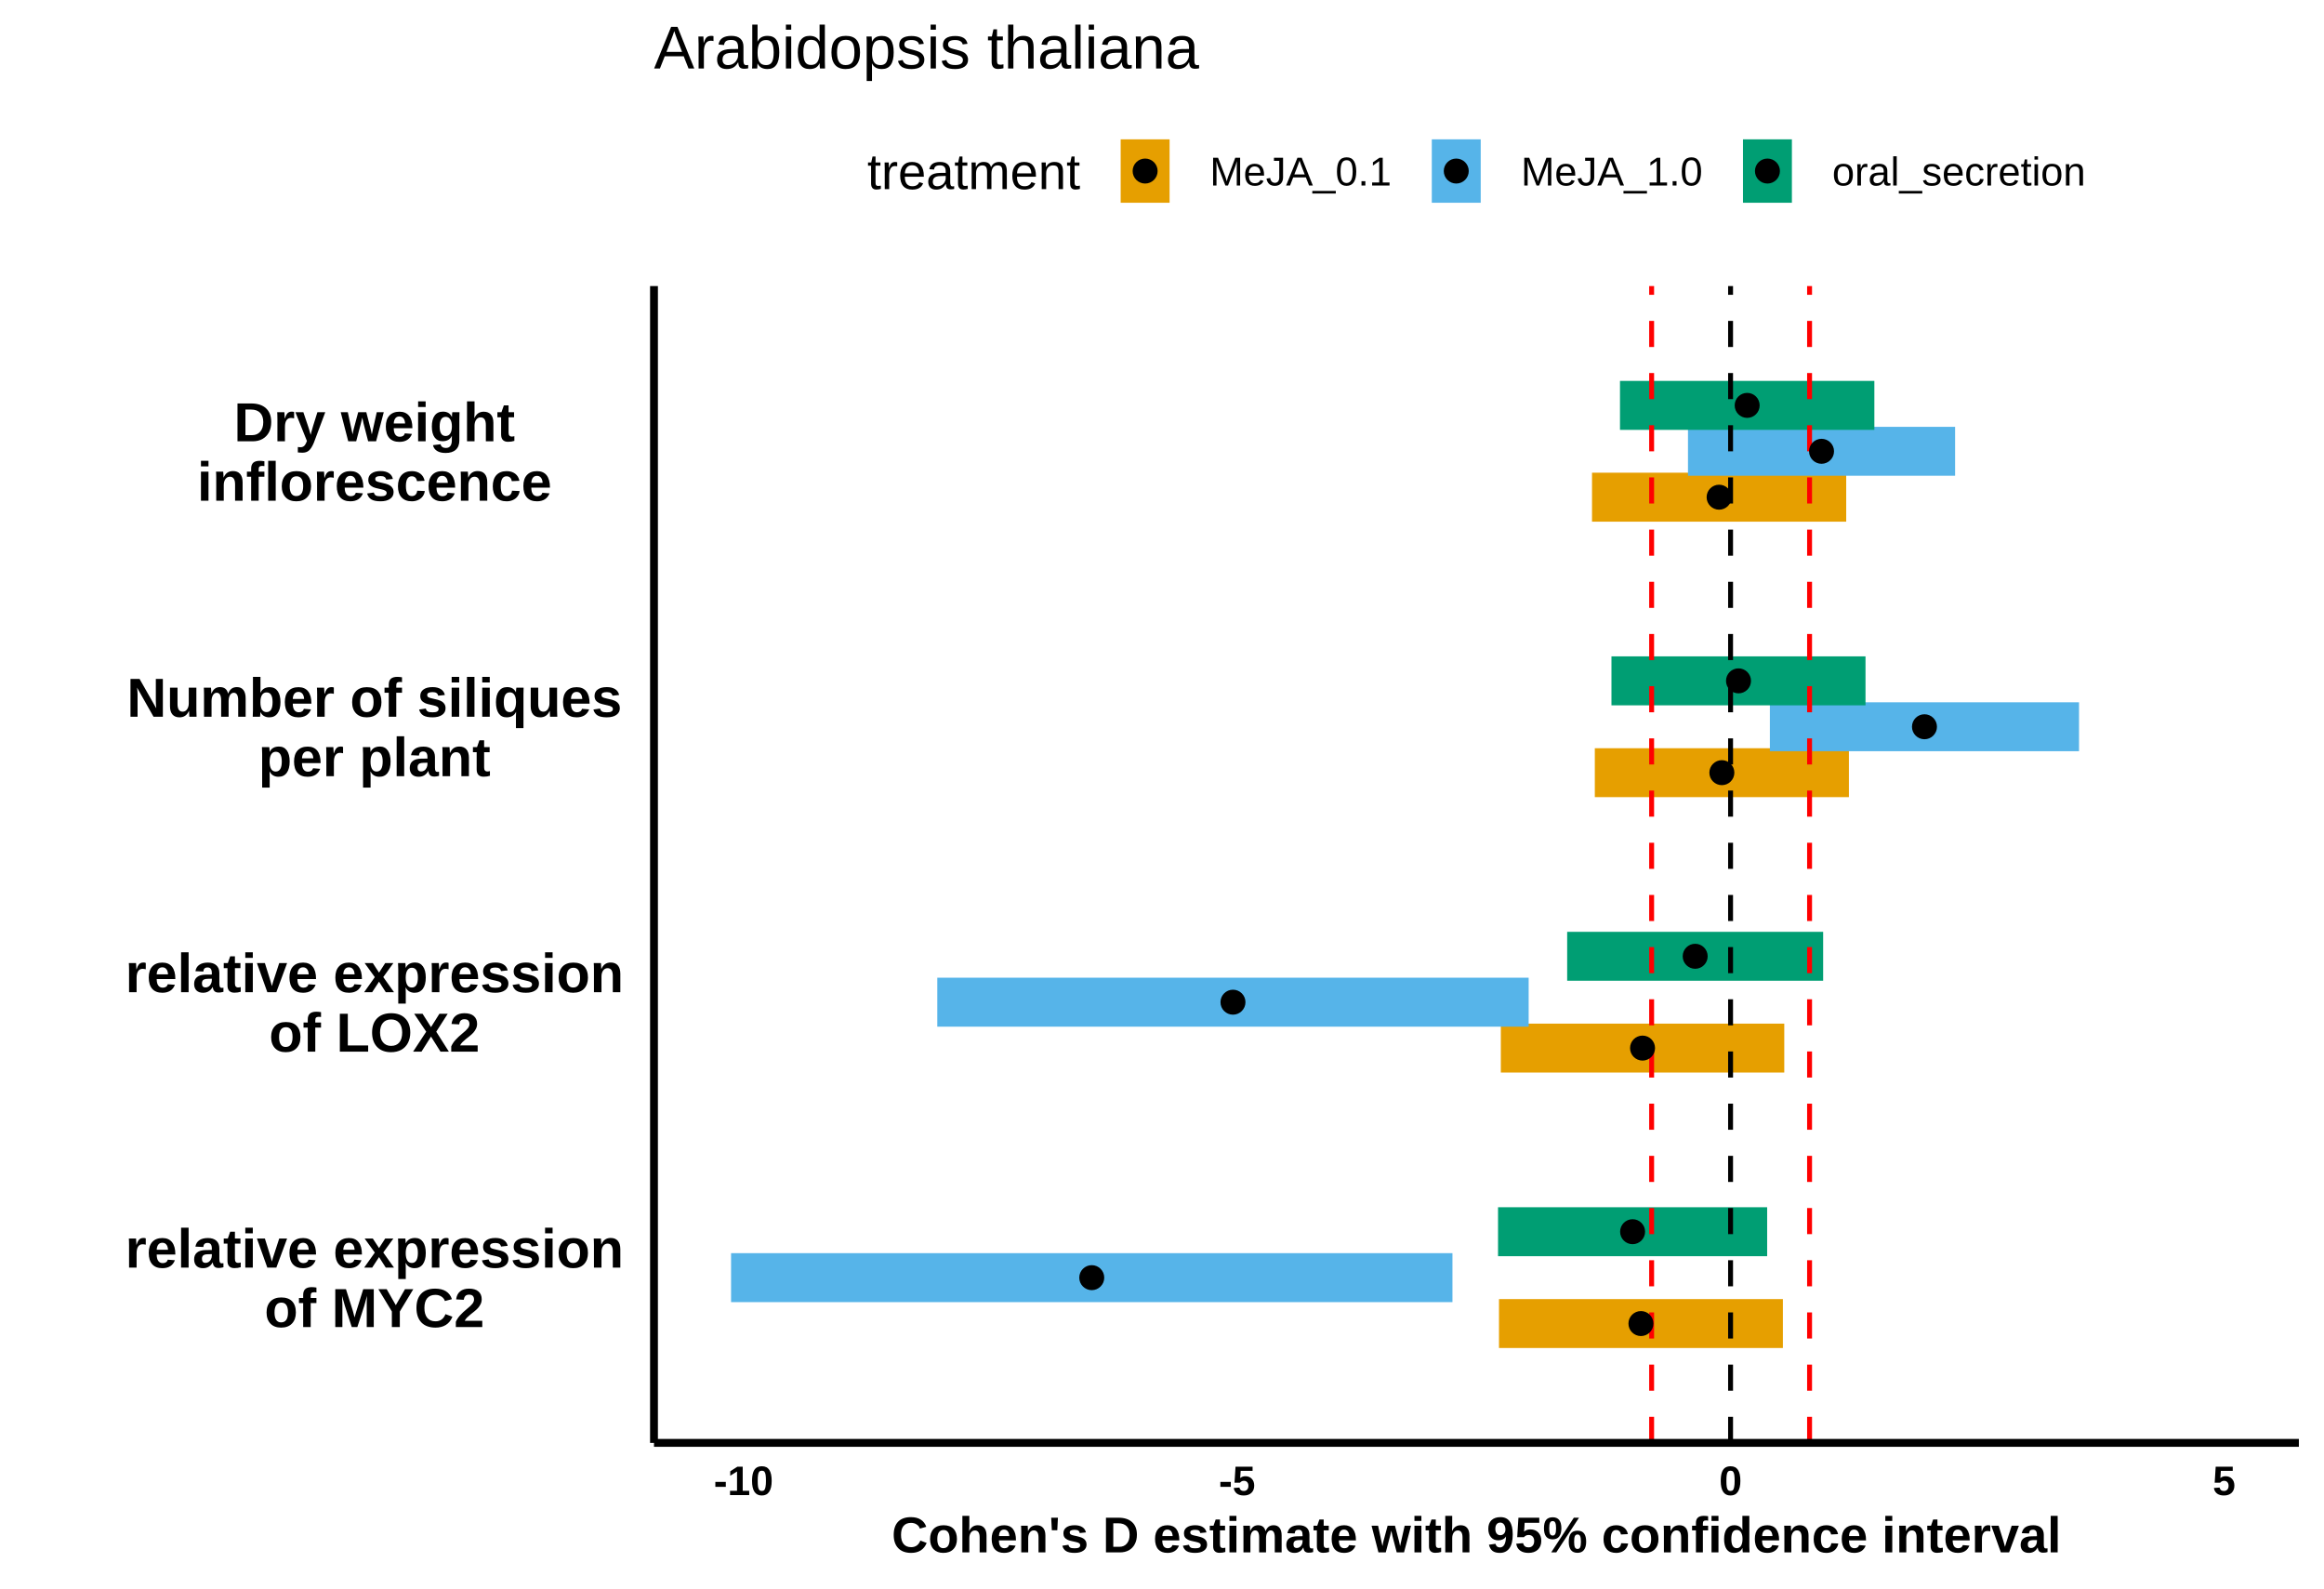
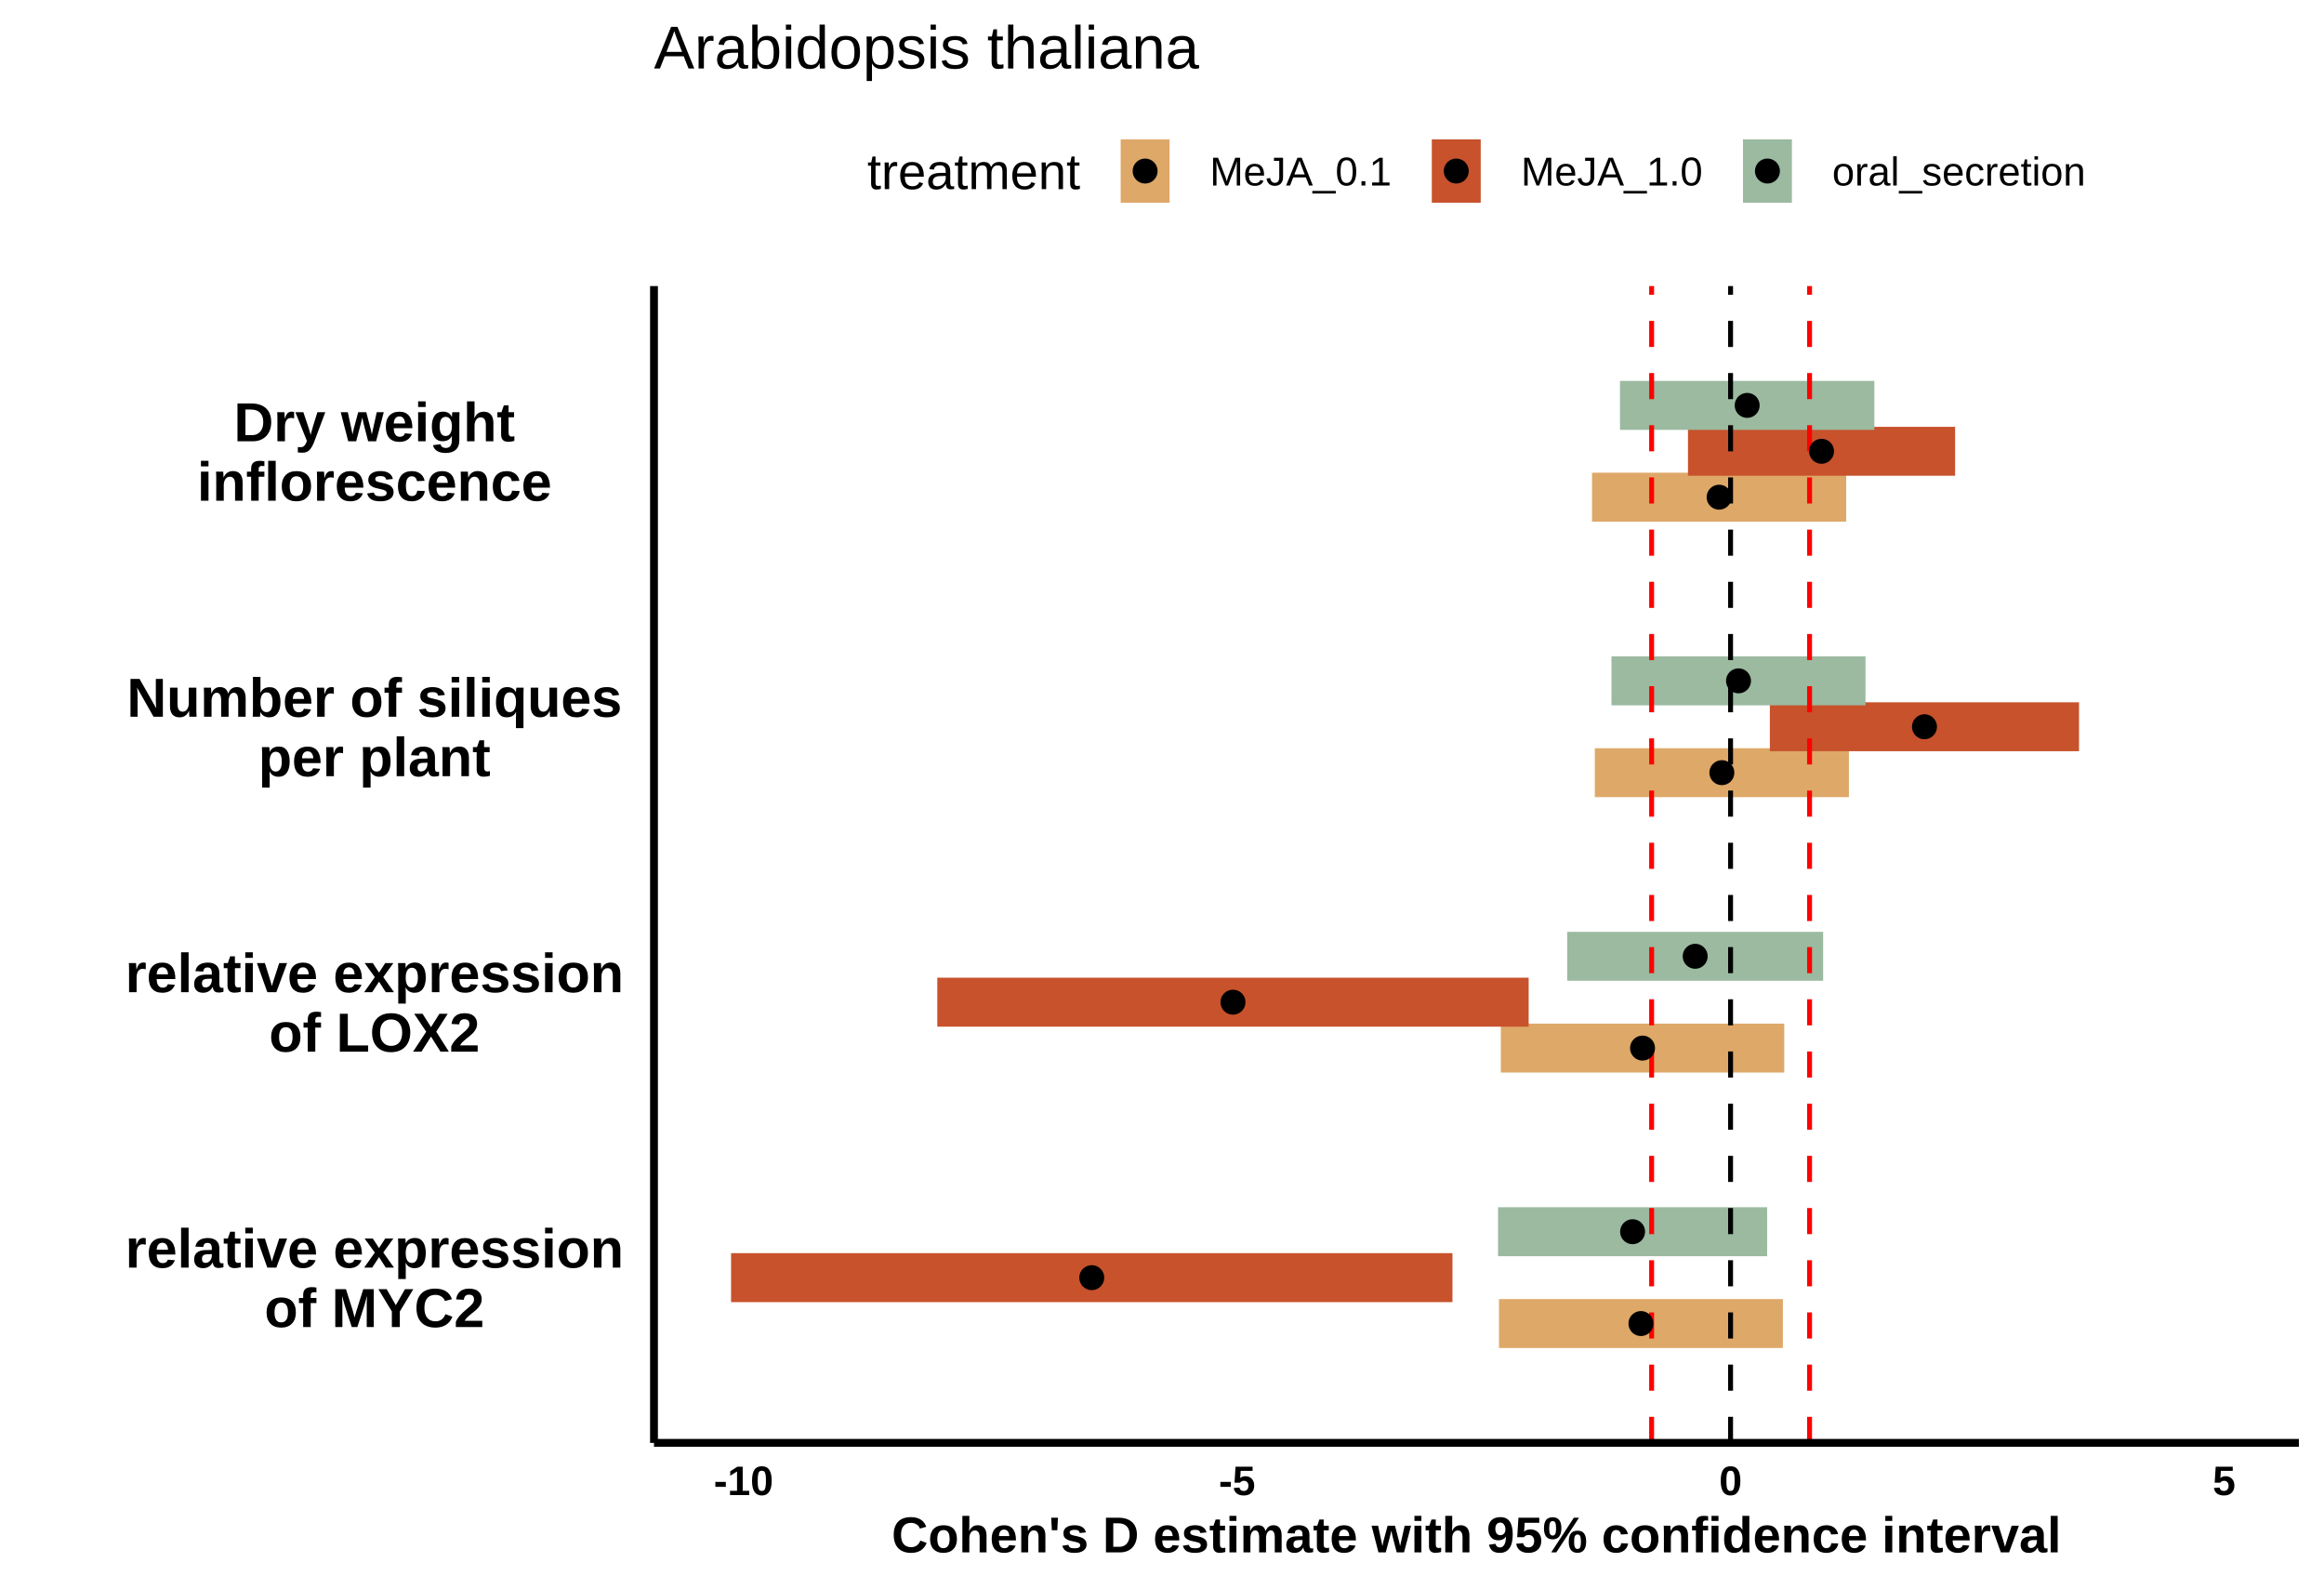
<svg xmlns="http://www.w3.org/2000/svg" class="svglite" width="506.88pt" height="346.32pt" viewBox="0 0 506.88 346.32">
  <defs>
    <style type="text/css">
    .svglite line, .svglite polyline, .svglite polygon, .svglite path, .svglite rect, .svglite circle {
      fill: none;
      stroke: #000000;
      stroke-linecap: round;
      stroke-linejoin: round;
      stroke-miterlimit: 10.00;
    }
    .svglite text {
      white-space: pre;
    }
  </style>
  </defs>
  <rect width="100%" height="100%" style="stroke: none; fill: none;" />
  <defs>
    <clipPath id="cpMC4wMHw1MDYuODh8MC4wMHwzNDYuMzI=">
      <rect x="0.00" y="0.00" width="506.88" height="346.32" />
    </clipPath>
  </defs>
  <g clip-path="url(#cpMC4wMHw1MDYuODh8MC4wMHwzNDYuMzI=)">
</g>
  <defs>
    <clipPath id="cpMTQyLjY0fDUwMS40MHw2Mi4zOHwzMTQuNjQ=">
      <rect x="142.64" y="62.38" width="358.76" height="252.27" />
    </clipPath>
  </defs>
  <g clip-path="url(#cpMTQyLjY0fDUwMS40MHw2Mi4zOHwzMTQuNjQ=)">
-     <line x1="347.84" y1="168.49" x2="403.26" y2="168.49" style="stroke-width: 10.67; stroke: #E69F00; stroke-linecap: butt;" />
-     <line x1="386.02" y1="158.48" x2="453.45" y2="158.48" style="stroke-width: 10.67; stroke: #56B4E9; stroke-linecap: butt;" />
-     <line x1="351.47" y1="148.47" x2="406.88" y2="148.47" style="stroke-width: 10.67; stroke: #009E73; stroke-linecap: butt;" />
-     <line x1="347.23" y1="108.42" x2="402.67" y2="108.42" style="stroke-width: 10.67; stroke: #E69F00; stroke-linecap: butt;" />
-     <line x1="368.16" y1="98.41" x2="426.42" y2="98.41" style="stroke-width: 10.67; stroke: #56B4E9; stroke-linecap: butt;" />
-     <line x1="353.33" y1="88.40" x2="408.81" y2="88.40" style="stroke-width: 10.67; stroke: #009E73; stroke-linecap: butt;" />
-     <line x1="327.34" y1="228.55" x2="389.16" y2="228.55" style="stroke-width: 10.67; stroke: #E69F00; stroke-linecap: butt;" />
-     <line x1="204.43" y1="218.54" x2="333.41" y2="218.54" style="stroke-width: 10.67; stroke: #56B4E9; stroke-linecap: butt;" />
-     <line x1="341.81" y1="208.53" x2="397.64" y2="208.53" style="stroke-width: 10.67; stroke: #009E73; stroke-linecap: butt;" />
-     <line x1="326.94" y1="288.62" x2="388.86" y2="288.62" style="stroke-width: 10.67; stroke: #E69F00; stroke-linecap: butt;" />
-     <line x1="159.45" y1="278.61" x2="316.79" y2="278.61" style="stroke-width: 10.67; stroke: #56B4E9; stroke-linecap: butt;" />
-     <line x1="326.73" y1="268.59" x2="385.43" y2="268.59" style="stroke-width: 10.67; stroke: #009E73; stroke-linecap: butt;" />
+     <line x1="347.84" y1="168.49" x2="403.26" y2="168.49" style="stroke-width: 10.67; stroke: #DEA868; stroke-linecap: butt;" />
+     <line x1="386.02" y1="158.48" x2="453.45" y2="158.48" style="stroke-width: 10.67; stroke: #C7522B; stroke-linecap: butt;" />
+     <line x1="351.47" y1="148.47" x2="406.88" y2="148.47" style="stroke-width: 10.67; stroke: #9BBAA0; stroke-linecap: butt;" />
+     <line x1="347.23" y1="108.42" x2="402.67" y2="108.42" style="stroke-width: 10.67; stroke: #DEA868; stroke-linecap: butt;" />
+     <line x1="368.16" y1="98.41" x2="426.42" y2="98.41" style="stroke-width: 10.67; stroke: #C7522B; stroke-linecap: butt;" />
+     <line x1="353.33" y1="88.40" x2="408.81" y2="88.40" style="stroke-width: 10.67; stroke: #9BBAA0; stroke-linecap: butt;" />
+     <line x1="327.34" y1="228.55" x2="389.16" y2="228.55" style="stroke-width: 10.67; stroke: #DEA868; stroke-linecap: butt;" />
+     <line x1="204.43" y1="218.54" x2="333.41" y2="218.54" style="stroke-width: 10.67; stroke: #C7522B; stroke-linecap: butt;" />
+     <line x1="341.81" y1="208.53" x2="397.64" y2="208.53" style="stroke-width: 10.67; stroke: #9BBAA0; stroke-linecap: butt;" />
+     <line x1="326.94" y1="288.62" x2="388.86" y2="288.62" style="stroke-width: 10.67; stroke: #DEA868; stroke-linecap: butt;" />
+     <line x1="159.45" y1="278.61" x2="316.79" y2="278.61" style="stroke-width: 10.67; stroke: #C7522B; stroke-linecap: butt;" />
+     <line x1="326.73" y1="268.59" x2="385.43" y2="268.59" style="stroke-width: 10.67; stroke: #9BBAA0; stroke-linecap: butt;" />
    <line x1="377.45" y1="314.64" x2="377.45" y2="62.38" style="stroke-width: 1.07; stroke-dasharray: 5.69,5.69; stroke-linecap: butt;" />
    <line x1="394.68" y1="314.64" x2="394.68" y2="62.38" style="stroke-width: 1.07; stroke: #FF0000; stroke-dasharray: 5.69,5.69; stroke-linecap: butt;" />
    <line x1="360.23" y1="314.64" x2="360.23" y2="62.38" style="stroke-width: 1.07; stroke: #FF0000; stroke-dasharray: 5.69,5.69; stroke-linecap: butt;" />
    <circle cx="375.55" cy="168.49" r="2.37" style="stroke-width: 0.71; fill: #000000;" />
    <circle cx="419.74" cy="158.48" r="2.37" style="stroke-width: 0.71; fill: #000000;" />
    <circle cx="379.18" cy="148.47" r="2.37" style="stroke-width: 0.71; fill: #000000;" />
    <circle cx="374.95" cy="108.42" r="2.37" style="stroke-width: 0.71; fill: #000000;" />
    <circle cx="397.29" cy="98.41" r="2.37" style="stroke-width: 0.71; fill: #000000;" />
    <circle cx="381.07" cy="88.40" r="2.37" style="stroke-width: 0.71; fill: #000000;" />
    <circle cx="358.25" cy="228.55" r="2.37" style="stroke-width: 0.71; fill: #000000;" />
    <circle cx="268.92" cy="218.54" r="2.37" style="stroke-width: 0.71; fill: #000000;" />
    <circle cx="369.73" cy="208.53" r="2.37" style="stroke-width: 0.71; fill: #000000;" />
    <circle cx="357.90" cy="288.62" r="2.37" style="stroke-width: 0.71; fill: #000000;" />
    <circle cx="238.12" cy="278.61" r="2.37" style="stroke-width: 0.71; fill: #000000;" />
    <circle cx="356.08" cy="268.59" r="2.37" style="stroke-width: 0.71; fill: #000000;" />
  </g>
  <g clip-path="url(#cpMC4wMHw1MDYuODh8MC4wMHwzNDYuMzI=)">
    <polyline points="142.64,314.64 142.64,62.38 " style="stroke-width: 1.71; stroke-linecap: butt;" />
    <text x="81.67" y="276.42" text-anchor="middle" style="font-size: 12.00px; font-weight: bold; font-family: &quot;Arial&quot;;" textLength="112.07px" lengthAdjust="spacingAndGlyphs">relative expression </text>
    <text x="81.67" y="289.38" text-anchor="middle" style="font-size: 12.00px; font-weight: bold; font-family: &quot;Arial&quot;;" textLength="51.34px" lengthAdjust="spacingAndGlyphs"> of MYC2</text>
    <text x="81.67" y="216.36" text-anchor="middle" style="font-size: 12.00px; font-weight: bold; font-family: &quot;Arial&quot;;" textLength="112.07px" lengthAdjust="spacingAndGlyphs">relative expression </text>
    <text x="81.67" y="229.32" text-anchor="middle" style="font-size: 12.00px; font-weight: bold; font-family: &quot;Arial&quot;;" textLength="49.34px" lengthAdjust="spacingAndGlyphs"> of LOX2</text>
    <text x="81.67" y="156.30" text-anchor="middle" style="font-size: 12.00px; font-weight: bold; font-family: &quot;Arial&quot;;" textLength="111.36px" lengthAdjust="spacingAndGlyphs">Number of siliques </text>
    <text x="81.67" y="169.26" text-anchor="middle" style="font-size: 12.00px; font-weight: bold; font-family: &quot;Arial&quot;;" textLength="54.01px" lengthAdjust="spacingAndGlyphs"> per plant</text>
    <text x="81.67" y="96.23" text-anchor="middle" style="font-size: 12.00px; font-weight: bold; font-family: &quot;Arial&quot;;" textLength="64.68px" lengthAdjust="spacingAndGlyphs">Dry weight </text>
    <text x="81.67" y="109.19" text-anchor="middle" style="font-size: 12.00px; font-weight: bold; font-family: &quot;Arial&quot;;" textLength="80.70px" lengthAdjust="spacingAndGlyphs"> inflorescence</text>
    <polyline points="142.64,314.64 501.40,314.64 " style="stroke-width: 1.71; stroke-linecap: butt;" />
    <text x="162.17" y="326.02" text-anchor="middle" style="font-size: 9.00px; font-weight: bold; font-family: &quot;Arial&quot;;" textLength="13.00px" lengthAdjust="spacingAndGlyphs">-10</text>
    <text x="269.81" y="326.02" text-anchor="middle" style="font-size: 9.00px; font-weight: bold; font-family: &quot;Arial&quot;;" textLength="8.00px" lengthAdjust="spacingAndGlyphs">-5</text>
    <text x="377.45" y="326.02" text-anchor="middle" style="font-size: 9.00px; font-weight: bold; font-family: &quot;Arial&quot;;" textLength="5.00px" lengthAdjust="spacingAndGlyphs">0</text>
    <text x="485.09" y="326.02" text-anchor="middle" style="font-size: 9.00px; font-weight: bold; font-family: &quot;Arial&quot;;" textLength="5.00px" lengthAdjust="spacingAndGlyphs">5</text>
    <text x="322.02" y="338.52" text-anchor="middle" style="font-size: 11.00px; font-weight: bold; font-family: &quot;Arial&quot;;" textLength="255.15px" lengthAdjust="spacingAndGlyphs">Cohen's D estimate with 95% confidence interval</text>
    <text x="189.15" y="41.24" style="font-size: 11.00px; font-family: &quot;Arial&quot;;" textLength="46.49px" lengthAdjust="spacingAndGlyphs">treatment</text>
-     <line x1="249.76" y1="44.21" x2="249.76" y2="30.38" style="stroke-width: 10.67; stroke: #E69F00; stroke-linecap: butt;" />
+     <line x1="249.76" y1="44.21" x2="249.76" y2="30.38" style="stroke-width: 10.67; stroke: #DEA868; stroke-linecap: butt;" />
    <circle cx="249.76" cy="37.30" r="2.37" style="stroke-width: 0.71; fill: #000000;" />
-     <line x1="317.62" y1="44.21" x2="317.62" y2="30.38" style="stroke-width: 10.67; stroke: #56B4E9; stroke-linecap: butt;" />
+     <line x1="317.62" y1="44.21" x2="317.62" y2="30.38" style="stroke-width: 10.67; stroke: #C7522B; stroke-linecap: butt;" />
    <circle cx="317.62" cy="37.30" r="2.37" style="stroke-width: 0.71; fill: #000000;" />
-     <line x1="385.49" y1="44.21" x2="385.49" y2="30.38" style="stroke-width: 10.67; stroke: #009E73; stroke-linecap: butt;" />
+     <line x1="385.49" y1="44.21" x2="385.49" y2="30.38" style="stroke-width: 10.67; stroke: #9BBAA0; stroke-linecap: butt;" />
    <circle cx="385.49" cy="37.30" r="2.37" style="stroke-width: 0.71; fill: #000000;" />
    <text x="263.87" y="40.45" style="font-size: 8.80px; font-family: &quot;Arial&quot;;" textLength="39.63px" lengthAdjust="spacingAndGlyphs">MeJA_0.1</text>
    <text x="331.74" y="40.45" style="font-size: 8.80px; font-family: &quot;Arial&quot;;" textLength="39.63px" lengthAdjust="spacingAndGlyphs">MeJA_1.0</text>
    <text x="399.61" y="40.45" style="font-size: 8.80px; font-family: &quot;Arial&quot;;" textLength="55.28px" lengthAdjust="spacingAndGlyphs">oral_secretion</text>
    <text x="142.64" y="14.93" style="font-size: 13.20px; font-family: &quot;Arial&quot;;" textLength="118.80px" lengthAdjust="spacingAndGlyphs">Arabidopsis thaliana</text>
  </g>
</svg>
